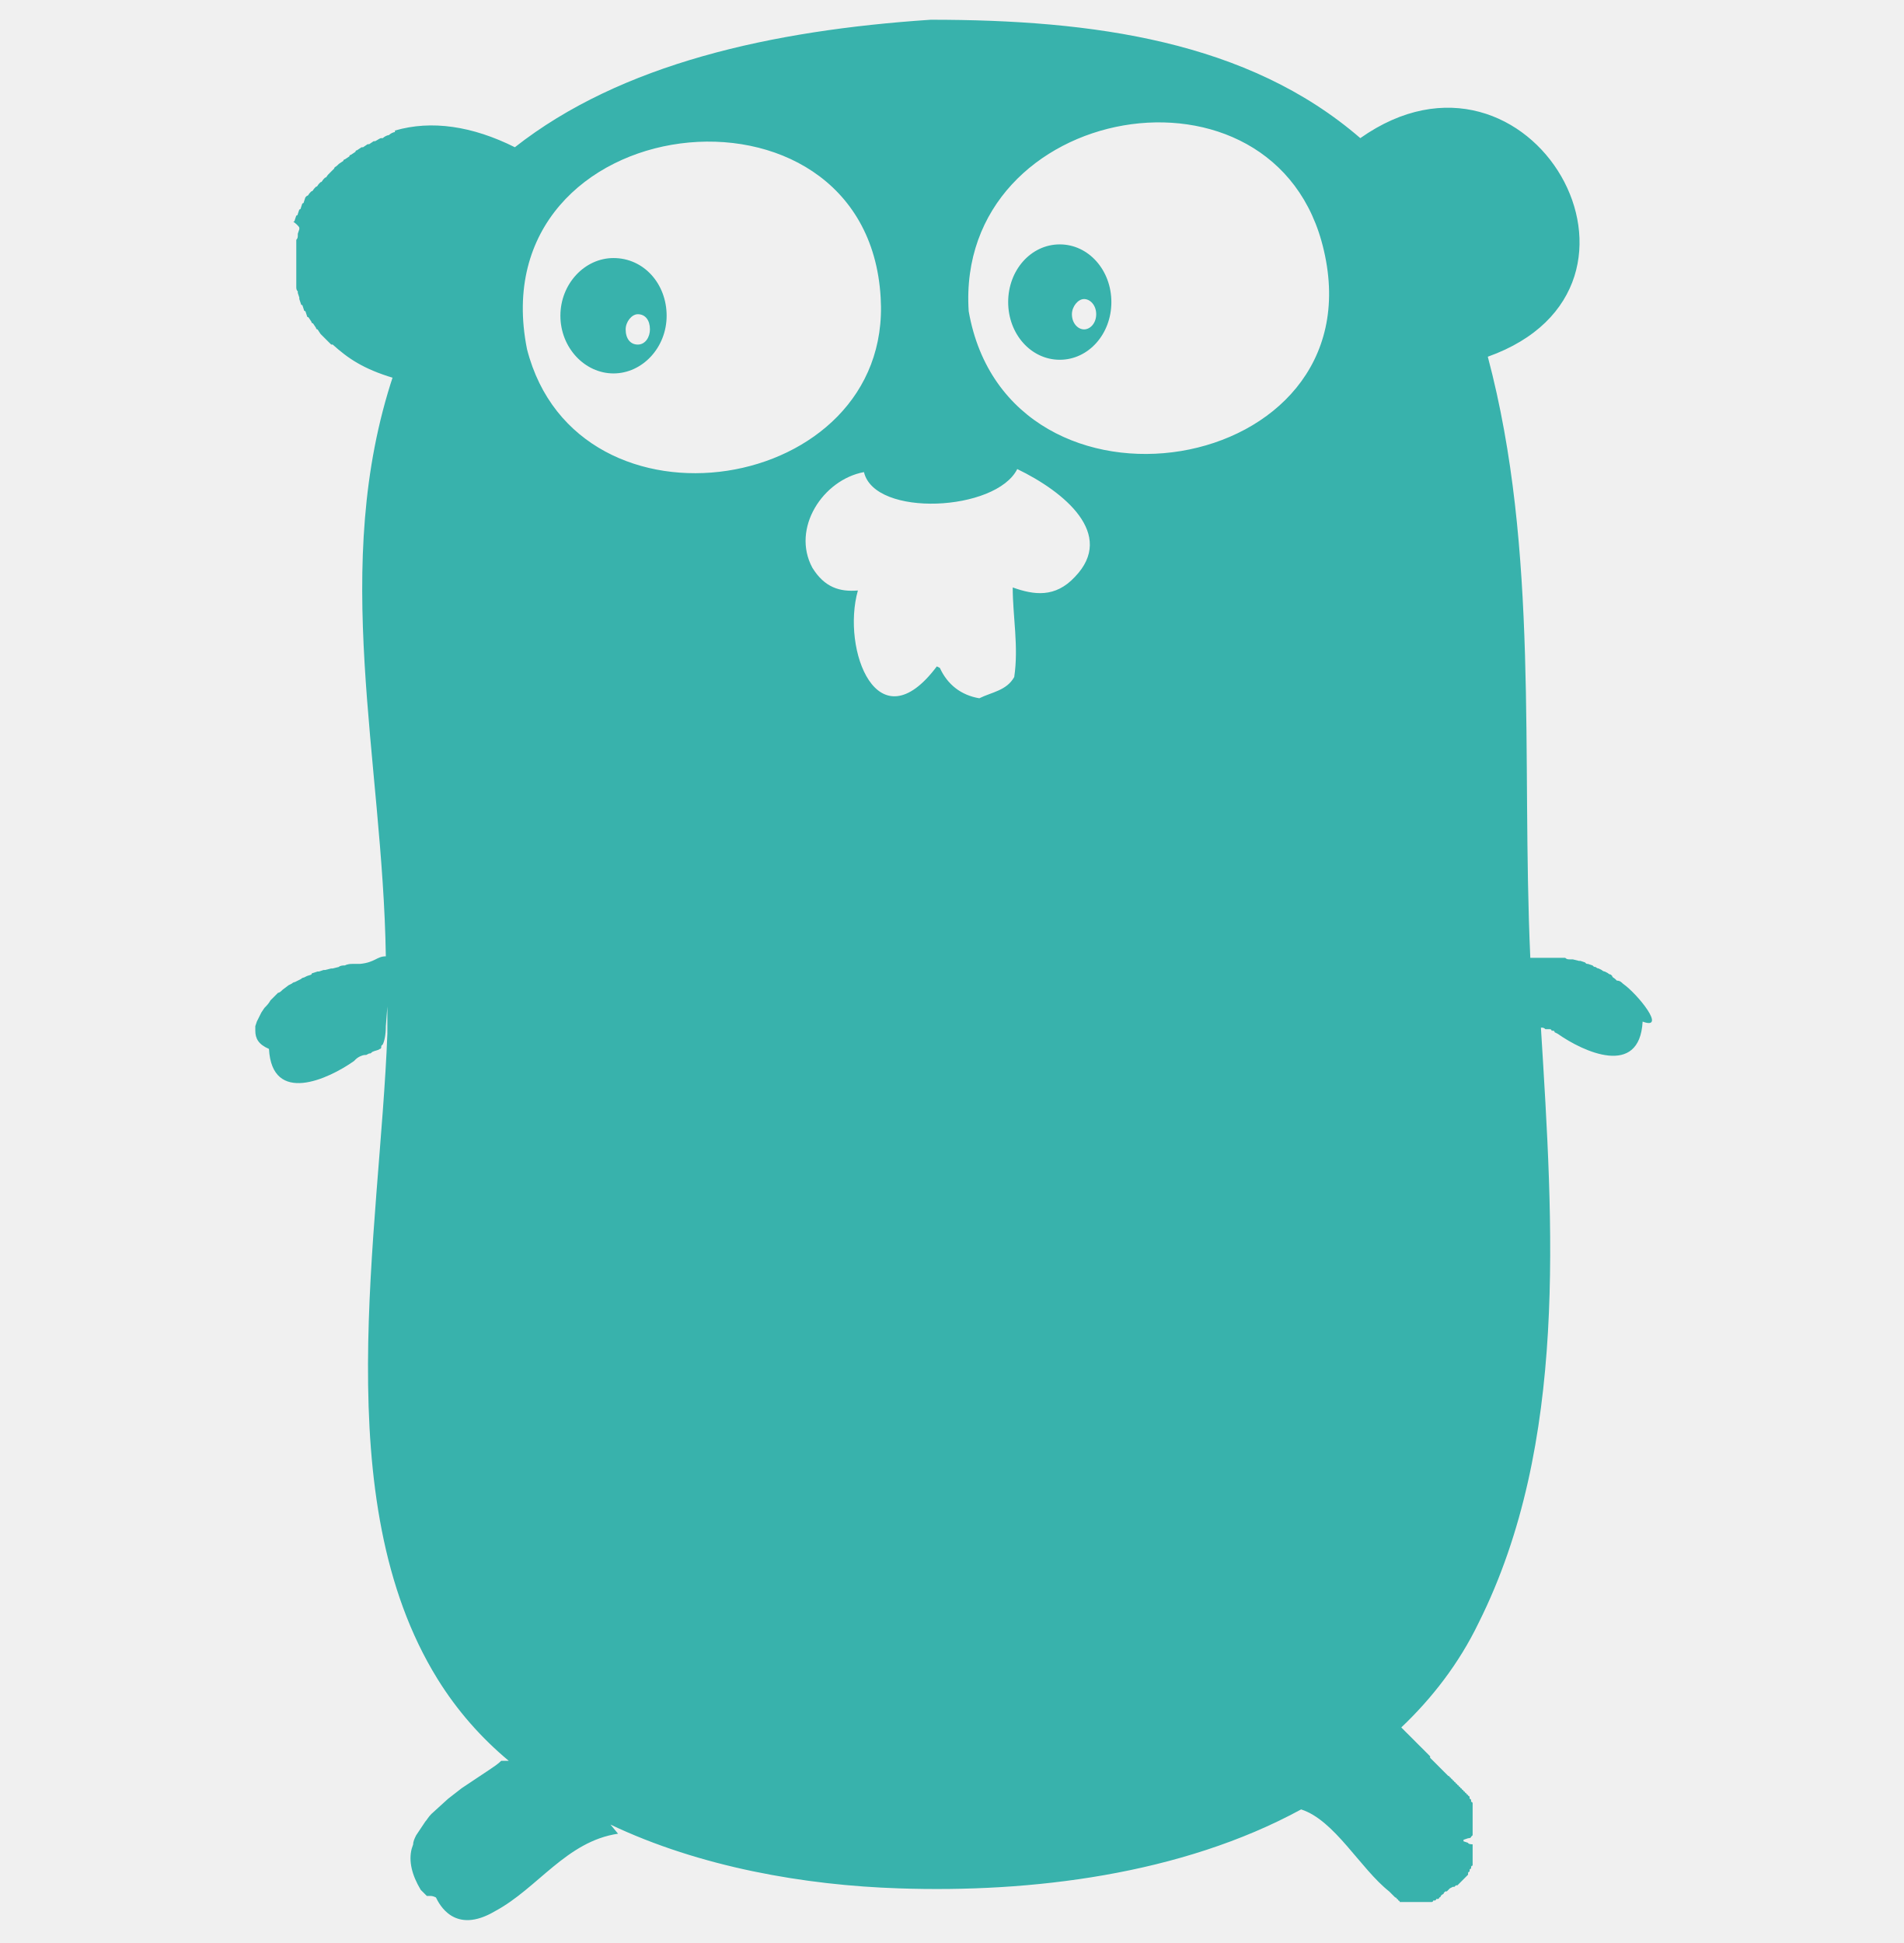
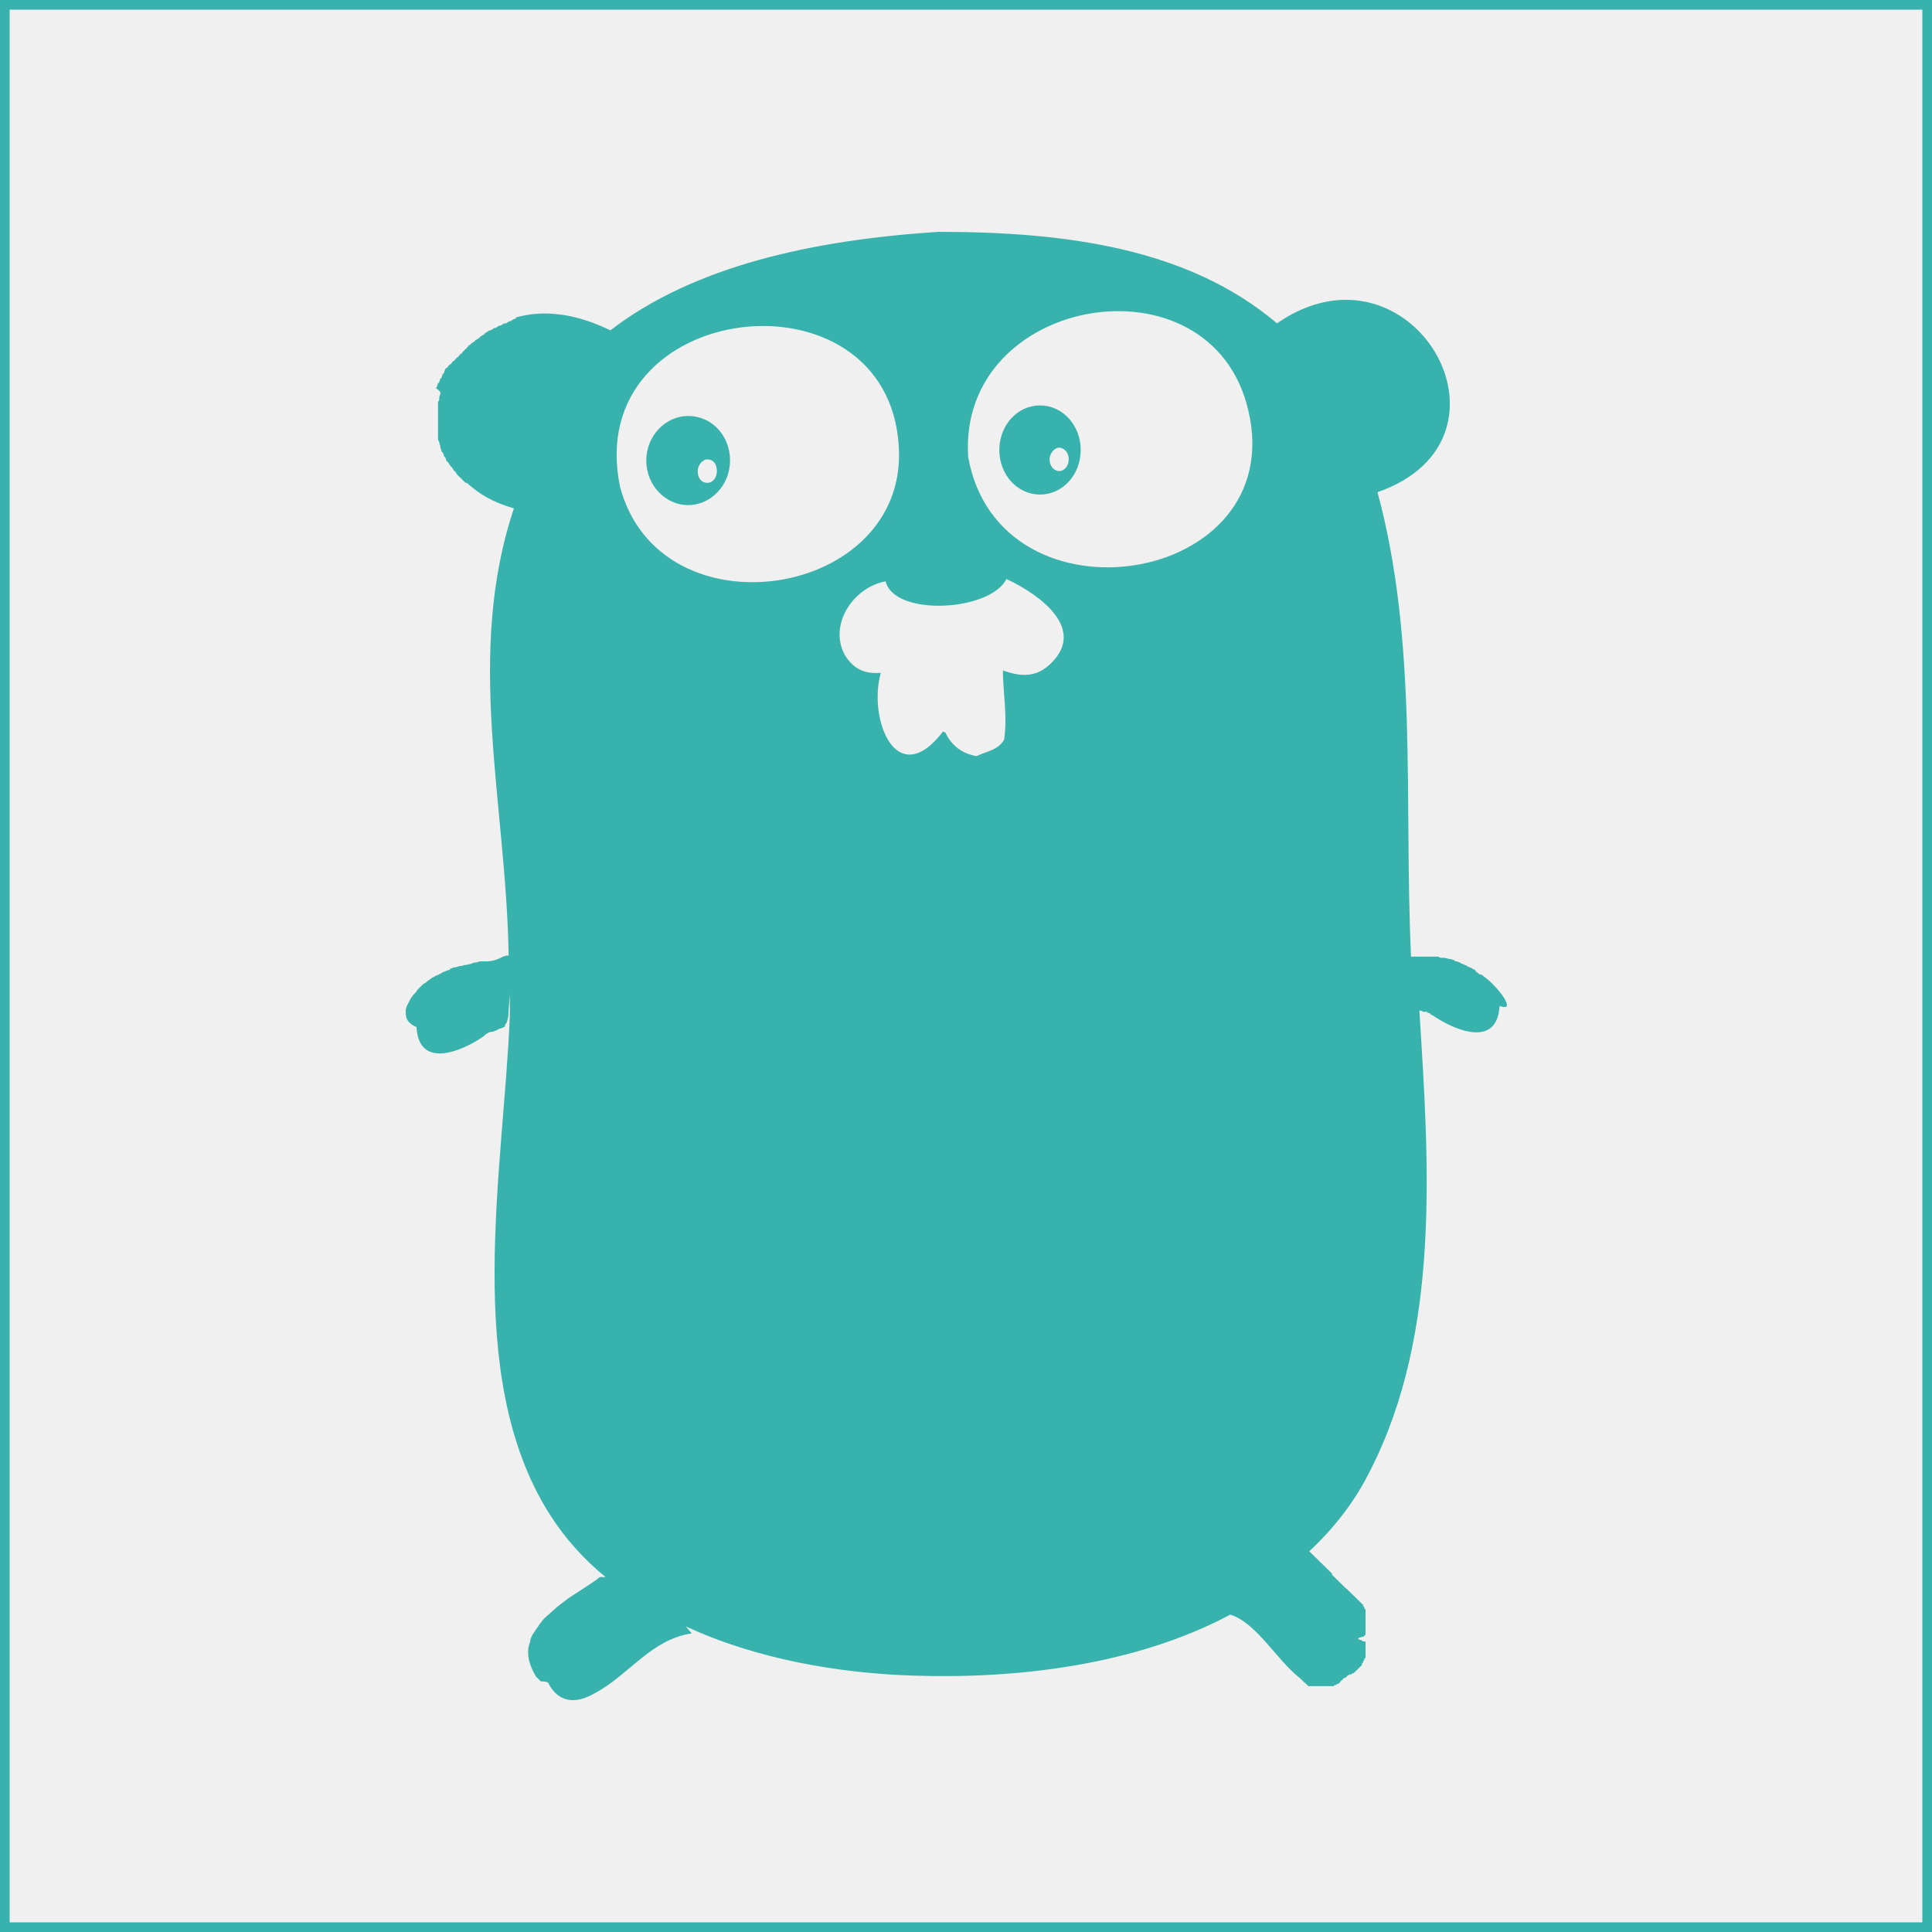
- <svg xmlns="http://www.w3.org/2000/svg" width="98" height="100" viewBox="0 0 98 100" fill="none">
-   <g clip-path="url(#clip0)">
-     <path d="M83.531 50.625C83.453 50.547 83.375 50.469 83.219 50.469L83.141 50.391C83.062 50.312 82.984 50.312 82.984 50.234L82.906 50.156C82.828 50.156 82.75 50.078 82.75 50.078L82.594 50C82.516 50 82.438 49.922 82.438 49.922L82.281 49.844C82.203 49.844 82.125 49.766 82.125 49.766C82.047 49.766 82.047 49.766 81.969 49.688L81.734 49.609C81.656 49.609 81.656 49.609 81.578 49.531L81.344 49.453H81.266L80.953 49.375H80.797C80.719 49.375 80.641 49.375 80.562 49.297H78.766C78.297 38.906 79.234 28.359 76.578 18.359C86.656 14.766 78.766 0.938 70.016 7.109C64.234 2.109 56.266 1.016 47.906 1.016C39.703 1.562 31.969 3.281 26.5 7.578C24.312 6.484 22.203 6.172 20.328 6.719V6.797C20.25 6.797 20.094 6.875 20.016 6.953C19.938 6.953 19.781 7.031 19.703 7.109H19.625C19.547 7.109 19.469 7.188 19.312 7.266H19.234L19 7.422H18.922L18.688 7.578H18.609L18.375 7.734C18.375 7.734 18.297 7.734 18.297 7.812L18.062 7.969C18.062 7.969 17.984 7.969 17.984 8.047L17.75 8.203C17.75 8.203 17.672 8.203 17.672 8.281L17.438 8.438L17.359 8.516C17.281 8.594 17.203 8.594 17.203 8.672L17.125 8.75L16.969 8.906L16.891 8.984C16.812 9.062 16.812 9.141 16.734 9.141L16.656 9.219C16.578 9.297 16.578 9.375 16.5 9.375L16.422 9.453C16.344 9.531 16.344 9.609 16.266 9.609L16.188 9.688C16.109 9.766 16.109 9.844 16.031 9.844L15.953 9.922C15.875 10 15.875 10.078 15.797 10.078L15.719 10.156L15.641 10.391C15.641 10.391 15.641 10.469 15.562 10.469L15.484 10.703C15.484 10.703 15.484 10.781 15.406 10.781L15.328 11.016C15.328 11.016 15.328 11.094 15.25 11.094L15.172 11.328C15.172 11.328 15.172 11.406 15.094 11.406C15.406 11.641 15.406 11.719 15.406 11.719V11.797L15.328 12.031V12.109C15.328 12.188 15.328 12.266 15.25 12.344V14.766C15.25 14.844 15.25 14.922 15.328 15V15.078L15.406 15.312V15.391L15.484 15.625C15.484 15.625 15.484 15.703 15.562 15.703L15.641 15.938C15.641 15.938 15.641 16.016 15.719 16.016L15.797 16.25C15.797 16.25 15.797 16.328 15.875 16.328L16.031 16.562C16.031 16.562 16.031 16.641 16.109 16.641L16.266 16.875C16.266 16.875 16.266 16.953 16.344 16.953L16.5 17.188L16.578 17.266L16.812 17.5L17.047 17.734H17.125C17.906 18.438 18.688 18.984 20.25 19.453V19.297C16.969 29.141 19.703 39.062 19.859 49.219C19.391 49.219 19.312 49.531 18.531 49.609H18.141C18.062 49.609 17.906 49.609 17.75 49.688C17.672 49.688 17.516 49.688 17.438 49.766L17.125 49.844H17.047L16.734 49.922H16.656L16.422 50H16.344L16.109 50.078C16.109 50.078 16.031 50.078 16.031 50.156L15.797 50.234L15.641 50.312C15.562 50.312 15.484 50.391 15.484 50.391L15.328 50.469L15.172 50.547C15.094 50.547 15.016 50.625 15.016 50.625L14.859 50.703L14.547 50.938C14.469 51.016 14.391 51.094 14.312 51.094L14 51.406L13.922 51.484C13.844 51.641 13.688 51.797 13.609 51.875L13.453 52.109L13.219 52.578L13.141 52.812V53.047C13.141 53.438 13.297 53.75 13.844 53.984C14 56.875 16.891 55.547 18.219 54.609L18.297 54.531C18.453 54.375 18.688 54.297 18.766 54.297H18.844L19 54.219C19.078 54.219 19.078 54.219 19.156 54.141C19.312 54.062 19.469 54.062 19.547 53.984C19.625 53.984 19.625 53.906 19.625 53.828L19.703 53.75C19.781 53.594 19.859 53.281 19.859 52.812L19.938 51.797V53.203C19.547 63.438 16.812 77.188 22.516 86.406C23.531 88.047 24.781 89.453 26.188 90.625H25.797C25.641 90.781 25.406 90.938 25.172 91.094L24.469 91.562L24.234 91.719L23.766 92.031L23.062 92.578L22.203 93.359C22.047 93.516 21.969 93.672 21.891 93.75L21.578 94.219L21.422 94.453C21.344 94.609 21.266 94.766 21.266 94.922L21.188 95.156C21.031 95.781 21.188 96.484 21.656 97.266L21.969 97.578H22.125C22.203 97.578 22.281 97.578 22.438 97.656C22.594 97.969 23.375 99.609 25.484 98.359C27.672 97.188 29.156 94.766 31.812 94.375L31.422 93.906C36.031 96.094 41.422 97.031 46.266 97.188C53.062 97.422 60.797 96.484 66.969 93.125C68.688 93.672 70.016 96.172 71.5 97.344L71.578 97.422L71.656 97.5L71.734 97.578L71.812 97.656C71.812 97.656 71.891 97.656 71.891 97.734C71.891 97.734 71.969 97.734 71.969 97.812C71.969 97.812 72.047 97.812 72.047 97.891H73.688C73.688 97.891 73.766 97.891 73.766 97.812H73.844C73.844 97.812 73.922 97.812 73.922 97.734H74C74 97.734 74.078 97.734 74.078 97.656C74.078 97.656 74.156 97.656 74.156 97.578L74.234 97.5C74.234 97.5 74.312 97.5 74.312 97.422L74.391 97.344H74.469L74.625 97.188L74.781 97.109H74.859L74.938 97.031H75.016L75.094 96.953L75.172 96.875L75.25 96.797L75.328 96.719L75.406 96.641L75.484 96.562L75.562 96.484V96.406C75.562 96.406 75.562 96.328 75.641 96.328V96.25C75.641 96.25 75.641 96.172 75.719 96.172V96.094C75.719 96.094 75.719 96.016 75.797 96.016V94.922C75.797 94.922 75.562 94.922 75.562 94.844L75.328 94.766V94.688L75.562 94.609C75.562 94.609 75.719 94.609 75.719 94.531L75.797 94.453V92.812C75.797 92.812 75.797 92.734 75.719 92.734V92.656C75.719 92.656 75.719 92.578 75.641 92.578V92.5C75.641 92.5 75.641 92.422 75.562 92.422C75.562 92.422 75.562 92.344 75.484 92.344C75.484 92.344 75.484 92.266 75.406 92.266C75.406 92.266 75.406 92.188 75.328 92.188C75.328 92.188 75.328 92.109 75.25 92.109C75.25 92.109 75.25 92.031 75.172 92.031C75.172 92.031 75.172 91.953 75.094 91.953C75.094 91.953 75.094 91.875 75.016 91.875C75.016 91.875 75.016 91.797 74.938 91.797C74.938 91.797 74.938 91.719 74.859 91.719C74.859 91.719 74.859 91.641 74.781 91.641C74.781 91.641 74.781 91.562 74.703 91.562C74.703 91.562 74.703 91.484 74.625 91.484C74.625 91.484 74.625 91.406 74.547 91.406L74.469 91.328L74.391 91.25L74.312 91.172L74.234 91.094L74.156 91.016L74.078 90.938L74 90.859L73.922 90.781L73.844 90.703L73.766 90.625L73.688 90.547L73.609 90.469V90.391L73.531 90.312L73.453 90.234L73.375 90.156L73.297 90.078L73.219 90L73.141 89.922L73.062 89.844L72.984 89.766L72.906 89.688L72.828 89.609L72.75 89.531L72.672 89.453L72.594 89.375L72.516 89.297L72.438 89.219L72.359 89.141L72.281 89.062L72.203 88.984L72.125 88.906C73.688 87.422 75.094 85.625 76.109 83.516C80.719 74.297 79.938 63.047 79.312 52.891H79.391C79.469 52.891 79.547 52.969 79.547 52.969H79.781C79.781 52.969 79.859 52.969 79.859 53.047H79.938C79.938 53.047 80.016 53.047 80.016 53.125L80.172 53.203C81.5 54.141 84.391 55.469 84.547 52.578C85.797 53.047 84.312 51.172 83.531 50.625ZM27.125 17.969C24.625 5.469 44.625 3.125 45.328 15.312C45.953 25.469 29.703 28.047 27.125 17.969ZM55.328 29.688C54.312 30.781 53.219 30.625 52.125 30.234C52.125 31.719 52.438 33.281 52.203 34.844C51.812 35.547 51.031 35.625 50.406 35.938C49.469 35.781 48.766 35.234 48.375 34.375L48.219 34.297C45.172 38.359 43.297 33.438 44.156 30.391C43.219 30.469 42.438 30.234 41.812 29.219C40.719 27.188 42.359 24.688 44.469 24.297C45.016 26.641 51.266 26.328 52.359 24.141C54.781 25.312 57.438 27.5 55.328 29.688ZM49.859 16.016C49.156 5.234 65.719 2.344 68.141 12.891C70.875 24.609 51.891 27.656 49.859 16.016ZM31.578 13.281C30.094 13.281 28.844 14.609 28.844 16.25C28.844 17.891 30.094 19.219 31.578 19.219C33.062 19.219 34.312 17.891 34.312 16.25C34.312 14.609 33.141 13.281 31.578 13.281ZM32.828 17.734C32.438 17.734 32.203 17.422 32.203 16.953C32.203 16.562 32.516 16.172 32.828 16.172C33.219 16.172 33.453 16.484 33.453 16.953C33.453 17.344 33.219 17.734 32.828 17.734ZM54.547 12.578C53.062 12.578 51.891 13.906 51.891 15.547C51.891 17.188 53.062 18.516 54.547 18.516C56.031 18.516 57.203 17.188 57.203 15.547C57.203 13.906 56.031 12.578 54.547 12.578ZM55.797 16.953C55.484 16.953 55.172 16.641 55.172 16.172C55.172 15.781 55.484 15.391 55.797 15.391C56.109 15.391 56.422 15.703 56.422 16.172C56.422 16.641 56.109 16.953 55.797 16.953Z" fill="#38B2AC" />
-   </g>
-   <defs>
-     <clipPath id="clip0">
-       <rect width="98" height="100" fill="white" />
-     </clipPath>
-   </defs>
+ <svg xmlns="http://www.w3.org/2000/svg" width="100" height="100" viewBox="0 0 100 100" fill="none">
+   <path d="M76.812 50.548C76.75 50.488 76.688 50.427 76.564 50.427L76.502 50.366C76.441 50.306 76.379 50.306 76.379 50.245L76.317 50.184C76.255 50.184 76.193 50.123 76.193 50.123L76.069 50.063C76.007 50.063 75.945 50.002 75.945 50.002L75.821 49.941C75.759 49.941 75.697 49.881 75.697 49.881C75.635 49.881 75.635 49.881 75.573 49.82L75.388 49.759C75.326 49.759 75.326 49.759 75.264 49.699L75.078 49.638H75.016L74.768 49.577H74.644C74.582 49.577 74.52 49.577 74.458 49.516H73.034C72.662 41.443 73.405 33.247 71.299 25.477C79.29 22.684 73.034 11.939 66.096 16.735C61.512 12.85 55.194 12 48.565 12C42.061 12.425 35.929 13.761 31.593 17.099C29.858 16.249 28.186 16.007 26.699 16.432V16.492C26.637 16.492 26.513 16.553 26.451 16.614C26.389 16.614 26.265 16.674 26.203 16.735H26.141C26.079 16.735 26.017 16.796 25.894 16.857H25.832L25.646 16.978H25.584L25.398 17.099H25.336L25.15 17.221C25.15 17.221 25.088 17.221 25.088 17.281L24.902 17.403C24.902 17.403 24.841 17.403 24.841 17.464L24.655 17.585C24.655 17.585 24.593 17.585 24.593 17.646L24.407 17.767L24.345 17.828C24.283 17.889 24.221 17.889 24.221 17.949L24.159 18.01L24.035 18.131L23.973 18.192C23.911 18.253 23.911 18.313 23.849 18.313L23.788 18.374C23.726 18.435 23.726 18.496 23.664 18.496L23.602 18.556C23.54 18.617 23.54 18.678 23.478 18.678L23.416 18.738C23.354 18.799 23.354 18.86 23.292 18.86L23.23 18.921C23.168 18.981 23.168 19.042 23.106 19.042L23.044 19.103L22.982 19.285C22.982 19.285 22.982 19.346 22.92 19.346L22.858 19.528C22.858 19.528 22.858 19.588 22.796 19.588L22.735 19.77C22.735 19.77 22.735 19.831 22.672 19.831L22.611 20.013C22.611 20.013 22.611 20.074 22.549 20.074C22.796 20.256 22.796 20.317 22.796 20.317V20.378L22.735 20.56V20.62C22.735 20.681 22.735 20.742 22.672 20.802V22.684C22.672 22.745 22.672 22.806 22.735 22.866V22.927L22.796 23.109V23.17L22.858 23.352C22.858 23.352 22.858 23.413 22.92 23.413L22.982 23.595C22.982 23.595 22.982 23.656 23.044 23.656L23.106 23.838C23.106 23.838 23.106 23.898 23.168 23.898L23.292 24.081C23.292 24.081 23.292 24.141 23.354 24.141L23.478 24.323C23.478 24.323 23.478 24.384 23.54 24.384L23.664 24.566L23.726 24.627L23.911 24.809L24.097 24.991H24.159C24.779 25.538 25.398 25.962 26.637 26.327V26.205C24.035 33.854 26.203 41.564 26.327 49.456C25.956 49.456 25.894 49.699 25.274 49.759H24.965C24.902 49.759 24.779 49.759 24.655 49.82C24.593 49.82 24.469 49.82 24.407 49.881L24.159 49.941H24.097L23.849 50.002H23.788L23.602 50.063H23.54L23.354 50.123C23.354 50.123 23.292 50.123 23.292 50.184L23.106 50.245L22.982 50.306C22.92 50.306 22.858 50.366 22.858 50.366L22.735 50.427L22.611 50.488C22.549 50.488 22.487 50.548 22.487 50.548L22.363 50.609L22.115 50.791C22.053 50.852 21.991 50.913 21.929 50.913L21.681 51.156L21.619 51.216C21.558 51.338 21.434 51.459 21.372 51.52L21.248 51.702L21.062 52.066L21 52.248V52.43C21 52.734 21.124 52.977 21.558 53.159C21.681 55.405 23.973 54.373 25.026 53.645L25.088 53.584C25.212 53.462 25.398 53.402 25.46 53.402H25.522L25.646 53.341C25.708 53.341 25.708 53.341 25.77 53.28C25.894 53.219 26.017 53.219 26.079 53.159C26.141 53.159 26.141 53.098 26.141 53.037L26.203 52.977C26.265 52.855 26.327 52.612 26.327 52.248L26.389 51.459V52.552C26.079 60.504 23.911 71.189 28.433 78.352C29.239 79.627 30.23 80.719 31.345 81.63H31.035C30.911 81.751 30.725 81.873 30.54 81.994L29.982 82.359L29.796 82.48L29.424 82.723L28.867 83.148L28.186 83.755C28.062 83.876 28 83.998 27.938 84.058L27.69 84.422L27.566 84.605C27.504 84.726 27.442 84.847 27.442 84.969L27.38 85.151C27.256 85.637 27.38 86.183 27.752 86.79L28 87.033H28.124C28.186 87.033 28.247 87.033 28.371 87.094C28.495 87.336 29.115 88.611 30.787 87.64C32.522 86.729 33.699 84.847 35.805 84.544L35.495 84.18C39.15 85.879 43.424 86.608 47.265 86.729C52.654 86.912 58.786 86.183 63.68 83.573C65.043 83.998 66.096 85.94 67.273 86.851L67.335 86.912L67.397 86.972L67.459 87.033L67.52 87.094C67.52 87.094 67.582 87.094 67.582 87.154C67.582 87.154 67.644 87.154 67.644 87.215C67.644 87.215 67.706 87.215 67.706 87.276H69.007C69.007 87.276 69.069 87.276 69.069 87.215H69.131C69.131 87.215 69.193 87.215 69.193 87.154H69.255C69.255 87.154 69.317 87.154 69.317 87.094C69.317 87.094 69.379 87.094 69.379 87.033L69.441 86.972C69.441 86.972 69.503 86.972 69.503 86.912L69.565 86.851H69.627L69.751 86.729L69.874 86.669H69.936L69.998 86.608H70.06L70.122 86.547L70.184 86.487L70.246 86.426L70.308 86.365L70.37 86.304L70.432 86.244L70.494 86.183V86.122C70.494 86.122 70.494 86.062 70.556 86.062V86.001C70.556 86.001 70.556 85.94 70.618 85.94V85.879C70.618 85.879 70.618 85.819 70.68 85.819V84.969C70.68 84.969 70.494 84.969 70.494 84.908L70.308 84.847V84.787L70.494 84.726C70.494 84.726 70.618 84.726 70.618 84.665L70.68 84.605V83.33C70.68 83.33 70.68 83.269 70.618 83.269V83.208C70.618 83.208 70.618 83.148 70.556 83.148V83.087C70.556 83.087 70.556 83.026 70.494 83.026C70.494 83.026 70.494 82.966 70.432 82.966C70.432 82.966 70.432 82.905 70.37 82.905C70.37 82.905 70.37 82.844 70.308 82.844C70.308 82.844 70.308 82.783 70.246 82.783C70.246 82.783 70.246 82.723 70.184 82.723C70.184 82.723 70.184 82.662 70.122 82.662C70.122 82.662 70.122 82.601 70.06 82.601C70.06 82.601 70.06 82.541 69.998 82.541C69.998 82.541 69.998 82.48 69.936 82.48C69.936 82.48 69.936 82.419 69.874 82.419C69.874 82.419 69.874 82.359 69.812 82.359C69.812 82.359 69.812 82.298 69.751 82.298C69.751 82.298 69.751 82.237 69.689 82.237L69.627 82.176L69.565 82.116L69.503 82.055L69.441 81.994L69.379 81.934L69.317 81.873L69.255 81.812L69.193 81.751L69.131 81.691L69.069 81.63L69.007 81.569L68.945 81.509V81.448L68.883 81.387L68.821 81.326L68.759 81.266L68.698 81.205L68.635 81.144L68.574 81.084L68.512 81.023L68.45 80.962L68.388 80.902L68.326 80.841L68.264 80.78L68.202 80.719L68.14 80.659L68.078 80.598L68.016 80.537L67.954 80.477L67.892 80.416L67.83 80.355L67.768 80.294C69.007 79.141 70.122 77.745 70.927 76.106C74.582 68.942 73.963 60.201 73.467 52.309H73.529C73.591 52.309 73.653 52.37 73.653 52.37H73.839C73.839 52.37 73.901 52.37 73.901 52.43H73.963C73.963 52.43 74.025 52.43 74.025 52.491L74.149 52.552C75.202 53.28 77.494 54.312 77.618 52.066C78.609 52.43 77.432 50.973 76.812 50.548ZM32.088 25.173C30.106 15.46 45.964 13.639 46.521 23.109C47.017 31.001 34.132 33.004 32.088 25.173ZM54.45 34.279C53.645 35.129 52.778 35.008 51.91 34.704C51.91 35.858 52.158 37.072 51.972 38.286C51.663 38.832 51.043 38.893 50.548 39.136C49.804 39.014 49.247 38.589 48.937 37.922L48.813 37.861C46.397 41.018 44.911 37.193 45.592 34.825C44.849 34.886 44.229 34.704 43.734 33.915C42.867 32.337 44.167 30.394 45.84 30.09C46.273 31.912 51.229 31.669 52.096 29.969C54.017 30.88 56.123 32.579 54.45 34.279ZM50.114 23.656C49.556 15.278 62.689 13.032 64.609 21.227C66.777 30.333 51.725 32.701 50.114 23.656ZM35.619 21.531C34.442 21.531 33.451 22.563 33.451 23.838C33.451 25.113 34.442 26.145 35.619 26.145C36.796 26.145 37.787 25.113 37.787 23.838C37.787 22.563 36.858 21.531 35.619 21.531ZM36.61 24.991C36.3 24.991 36.114 24.748 36.114 24.384C36.114 24.081 36.362 23.777 36.61 23.777C36.92 23.777 37.106 24.02 37.106 24.384C37.106 24.688 36.92 24.991 36.61 24.991ZM53.831 20.985C52.654 20.985 51.725 22.017 51.725 23.291C51.725 24.566 52.654 25.598 53.831 25.598C55.008 25.598 55.937 24.566 55.937 23.291C55.937 22.017 55.008 20.985 53.831 20.985ZM54.822 24.384C54.574 24.384 54.326 24.141 54.326 23.777C54.326 23.474 54.574 23.17 54.822 23.17C55.07 23.17 55.317 23.413 55.317 23.777C55.317 24.141 55.07 24.384 54.822 24.384Z" fill="#38B2AC" />
+   <rect width="100" height="100" stroke="#38B2AC" />
</svg>
